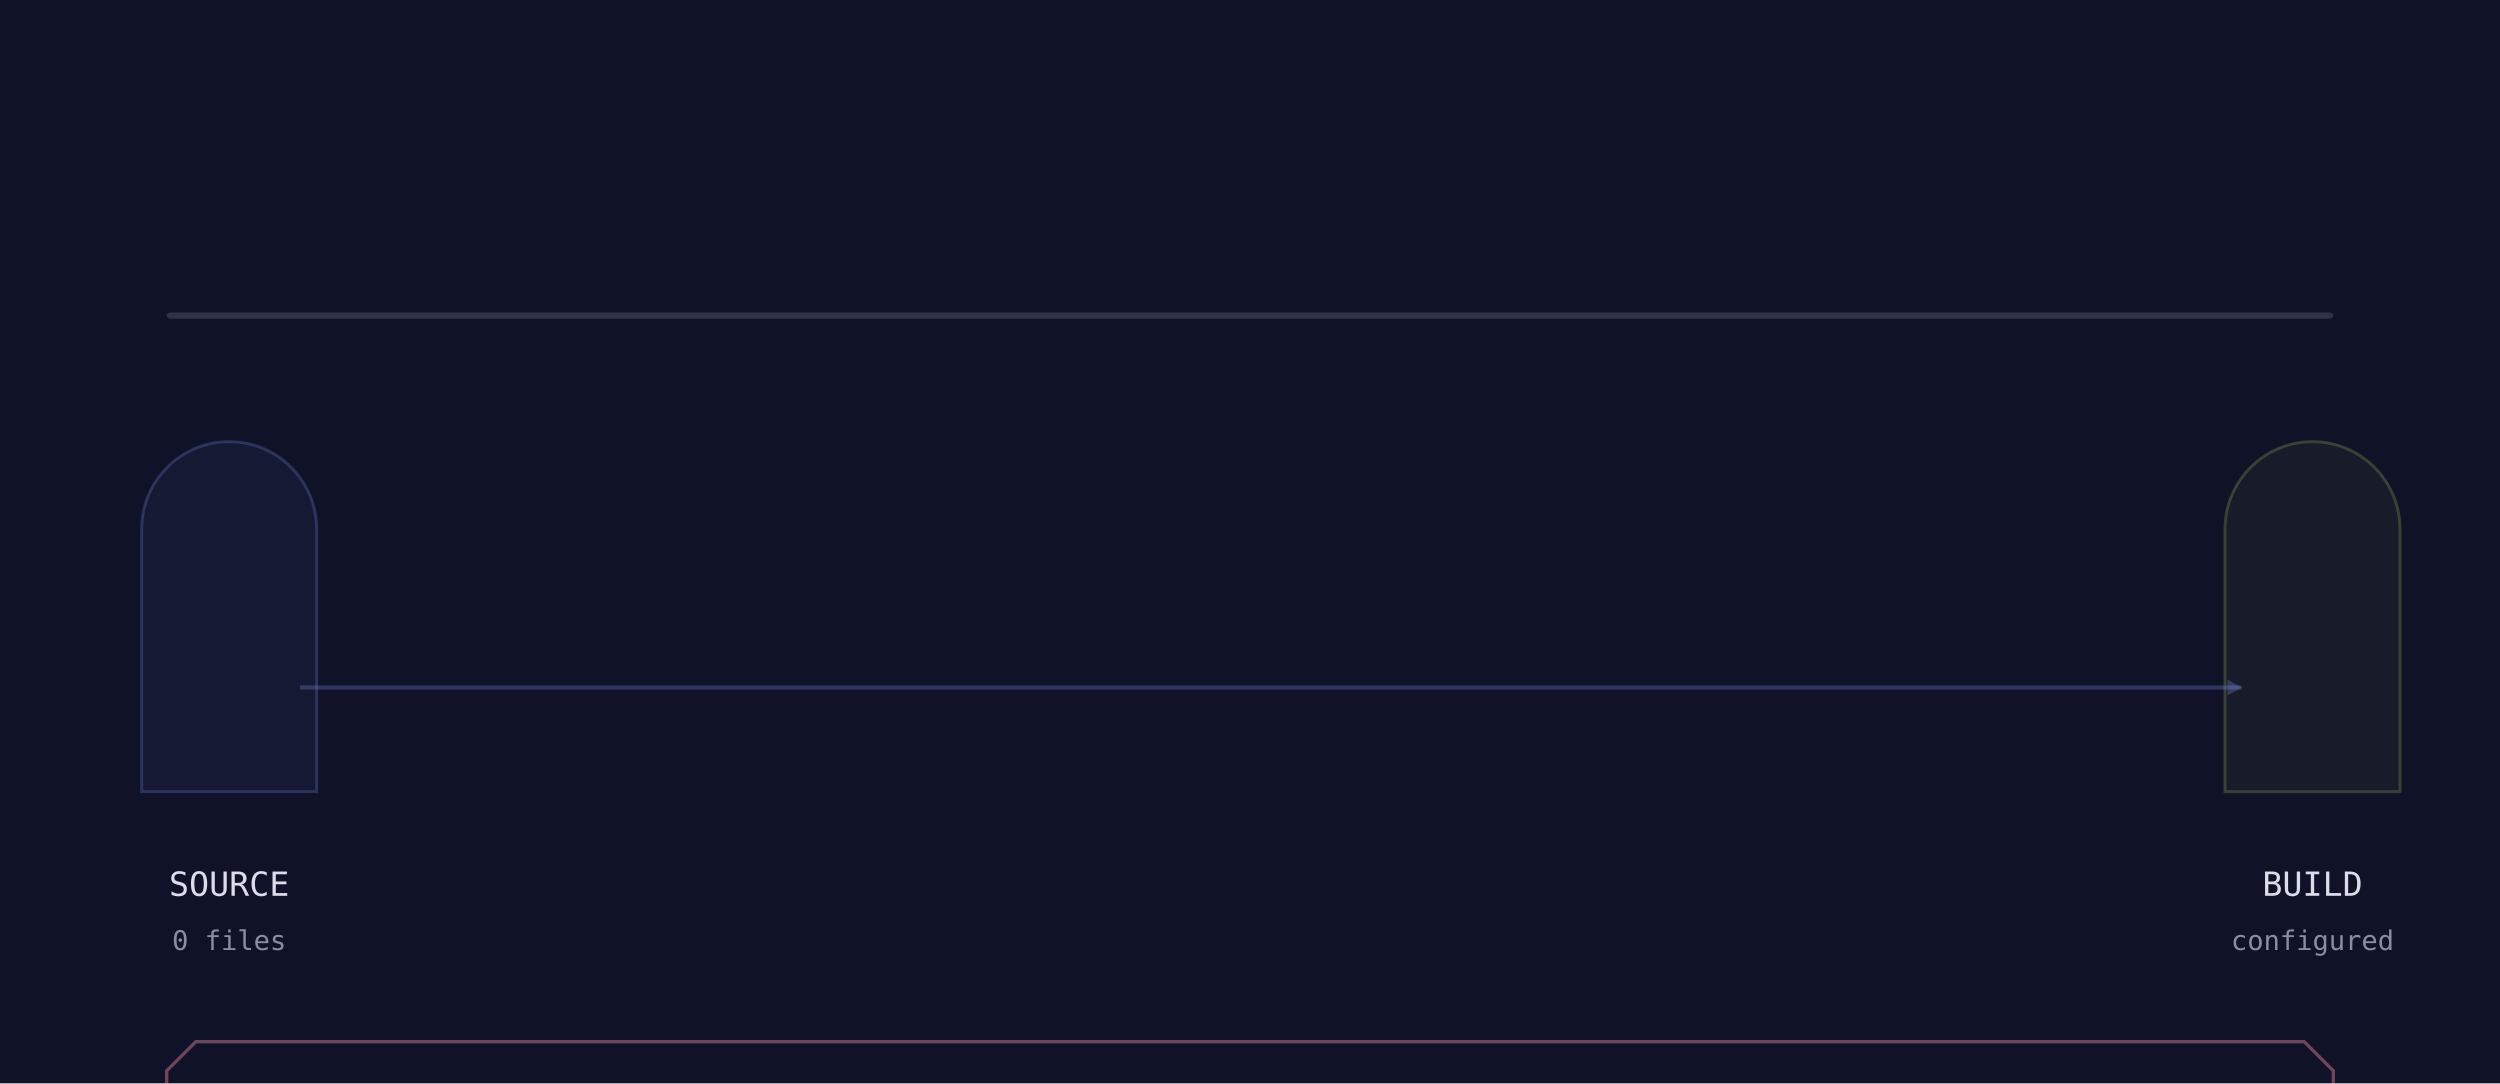
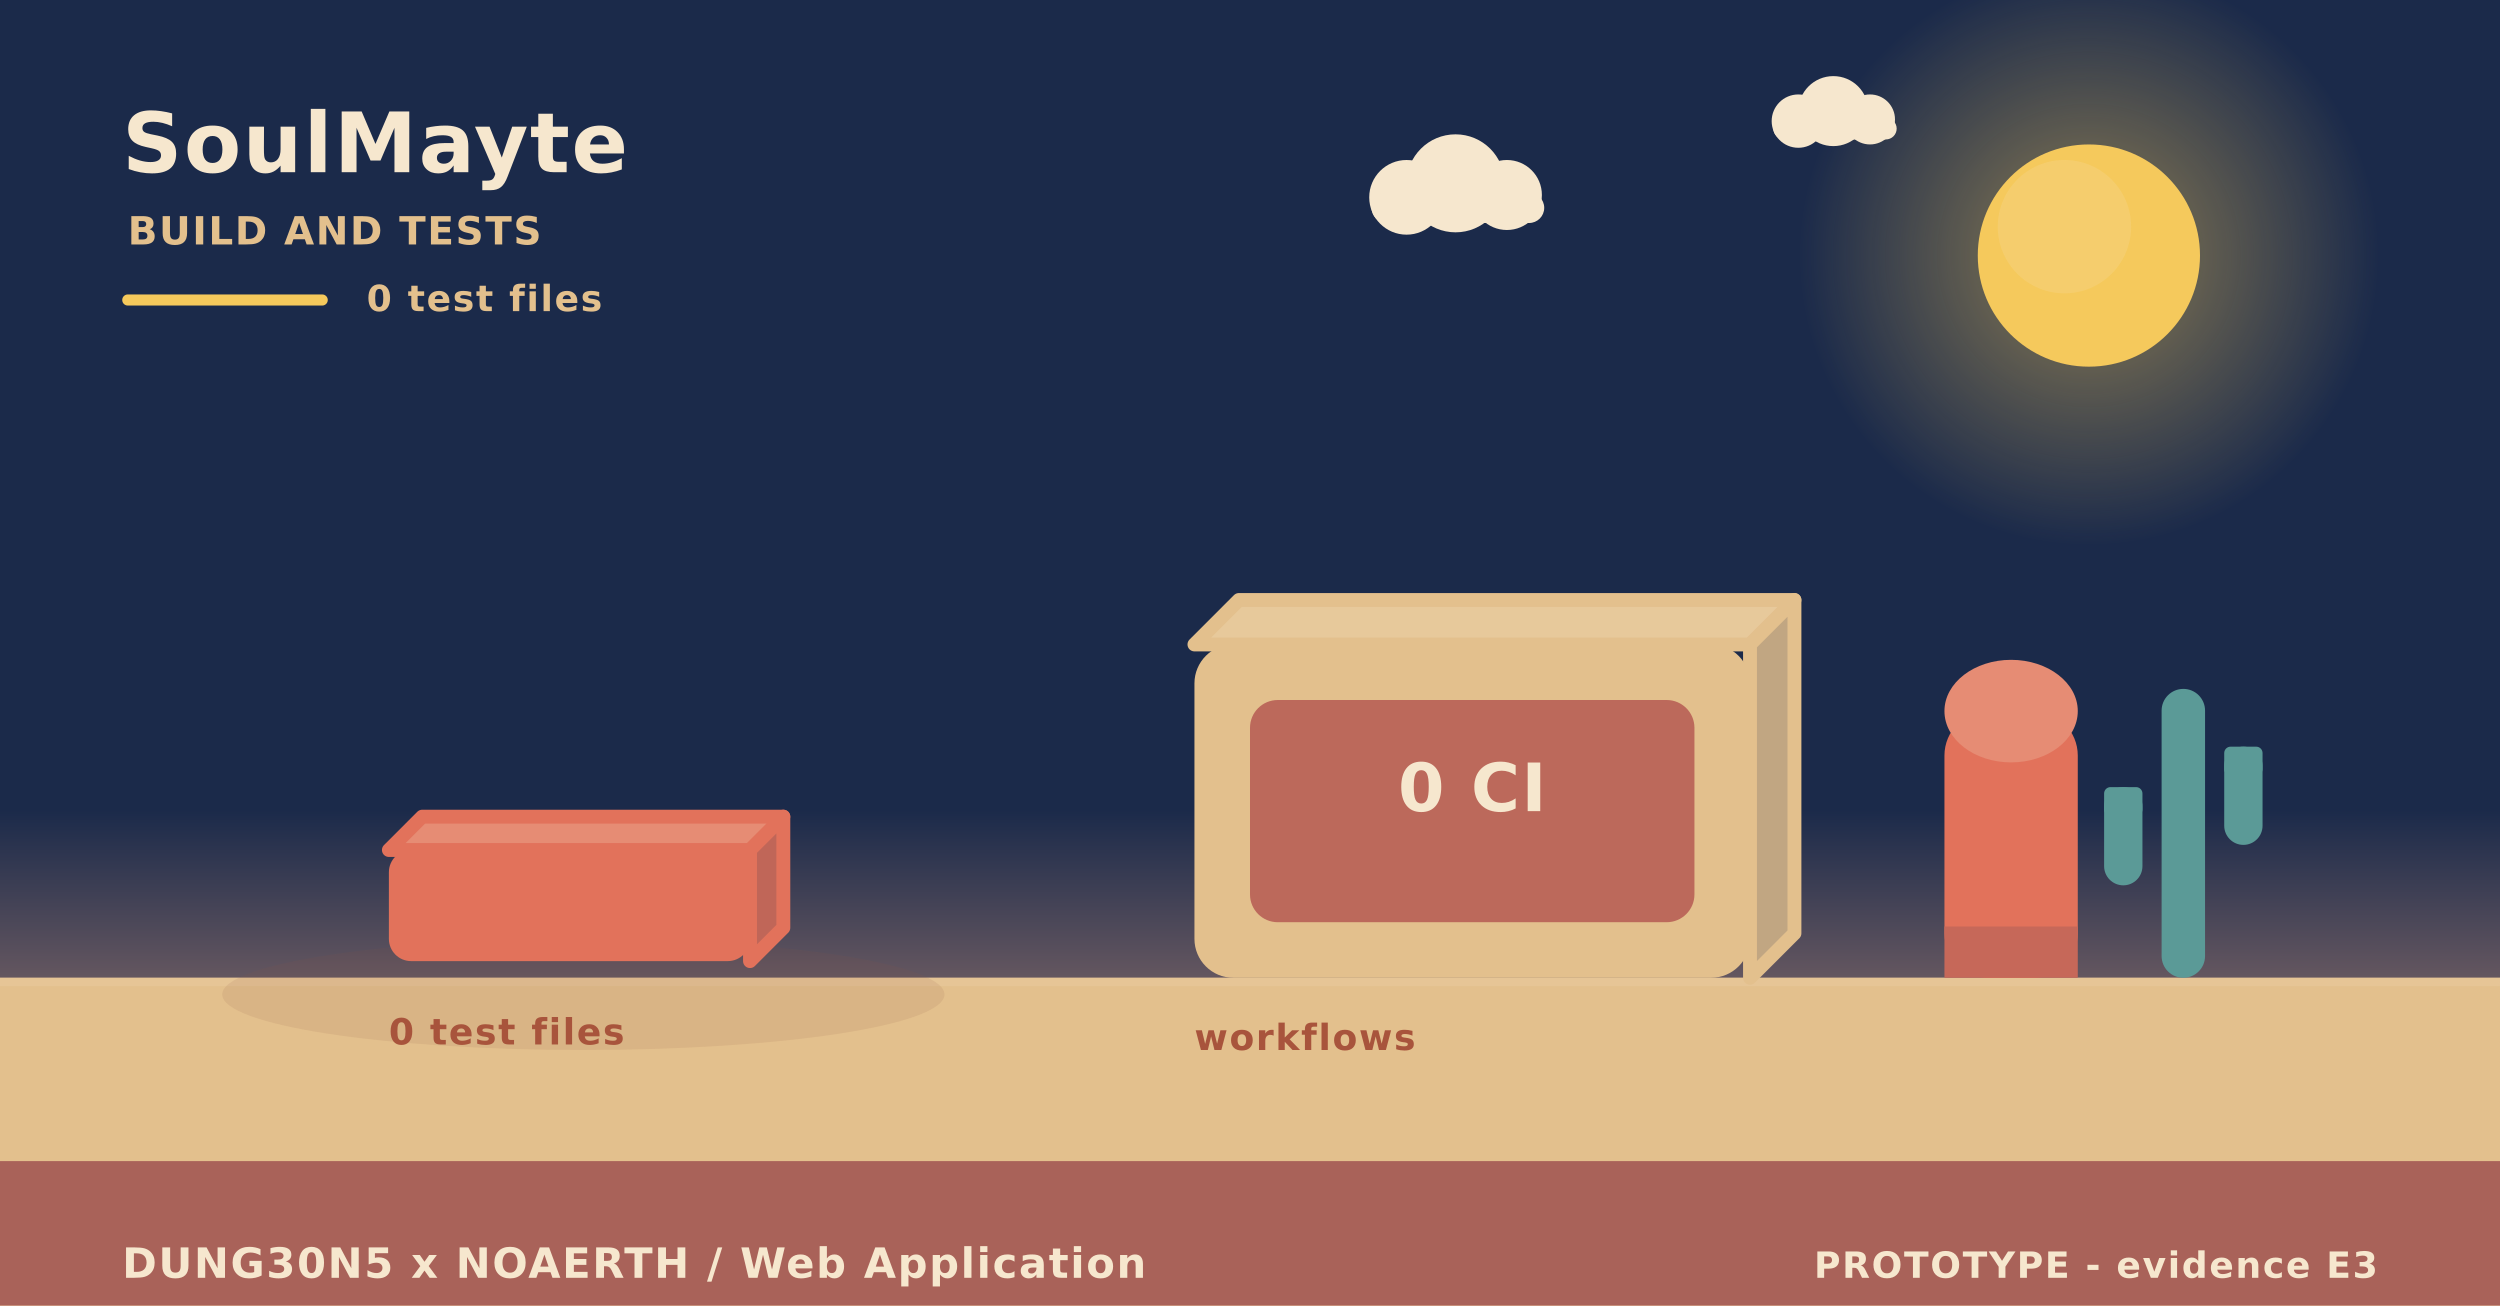
- <svg xmlns="http://www.w3.org/2000/svg" viewBox="0 0 1200 520" width="1200" height="520" role="img" aria-label="SoulMayte build evidence">
-   <rect width="1200" height="520" fill="#101228" />
-   <defs>
-     <linearGradient id="gb" x1="0" y1="0" x2="1" y2="1">
-       <stop offset="0%" stop-color="#8093f1" />
-       <stop offset="100%" stop-color="#a7c957" />
-     </linearGradient>
-   </defs>
-   <rect x="80.00" y="150.00" width="1040.00" height="3.00" rx="2.00" fill="rgba(242,242,255,0.140)" opacity="1.00" />
-   <path d="M68.00,380.00 L68.00,254.00 A42.00,42.00 0 0 1 152.00,254.00 L152.00,380.00 Z" fill="rgba(128,147,241,0.100)" opacity="0.55" stroke="rgba(128,147,241,0.450)" stroke-width="1.4" />
-   <polygon points="-192.26,189.00 -136.83,221.00 -136.83,157.00 -192.26,125.00" fill="#945363" opacity="0.95" />
-   <polygon points="-247.68,221.00 -192.26,253.00 -192.26,189.00 -247.68,157.00" fill="#829d44" opacity="0.95" />
-   <polygon points="-192.26,125.00 -136.83,157.00 -192.26,189.00 -247.68,157.00" fill="#8093f1" opacity="0.95" />
-   <text x="110" y="430" font-family="ui-monospace,Menlo,monospace" font-size="16" fill="rgba(242,242,255,0.900)" text-anchor="middle">SOURCE</text>
-   <text x="110" y="456" font-family="ui-monospace,Menlo,monospace" font-size="13" fill="rgba(242,242,255,0.550)" text-anchor="middle">0 files</text>
-   <path d="M1068.00,380.00 L1068.00,254.00 A42.00,42.00 0 0 1 1152.00,254.00 L1152.00,380.00 Z" fill="rgba(167,201,87,0.100)" opacity="0.55" stroke="rgba(167,201,87,0.450)" stroke-width="1.4" />
-   <polygon points="673.77,689.00 729.19,721.00 729.19,657.00 673.77,625.00" fill="#945363" opacity="0.95" />
-   <polygon points="618.34,721.00 673.77,753.00 673.77,689.00 618.34,657.00" fill="#829d44" opacity="0.95" />
-   <polygon points="673.77,625.00 729.19,657.00 673.77,689.00 618.34,657.00" fill="#a7c957" opacity="0.95" />
-   <text x="1110" y="430" font-family="ui-monospace,Menlo,monospace" font-size="16" fill="rgba(242,242,255,0.900)" text-anchor="middle">BUILD</text>
-   <text x="1110" y="456" font-family="ui-monospace,Menlo,monospace" font-size="13" fill="rgba(242,242,255,0.550)" text-anchor="middle">configured</text>
-   <line x1="144.00" y1="330.00" x2="1076.00" y2="330.00" stroke="rgba(128,147,241,0.500)" stroke-width="2.00" opacity="0.55" />
-   <polygon points="1076.00,330.00 1069.20,326.20 1069.20,333.80" fill="rgba(128,147,241,0.500)" opacity="0.55" />
-   <path d="M94.00,500.00 H1106.00 L1120.00,514.00 V546.00 L1106.00,560.00 H94.00 L80.00,546.00 V514.00 Z" fill="none" stroke="rgba(255,143,171,0.500)" stroke-width="1.60" opacity="0.80" />
-   <text x="600" y="536" font-family="ui-monospace,Menlo,monospace" font-size="16" fill="rgba(255,143,171,0.950)" text-anchor="middle">no test suite present in this repository — shown as measured, not implied</text>
+ <svg xmlns="http://www.w3.org/2000/svg" width="900" height="470" viewBox="0 0 900 470" role="img" aria-label="SoulMayte - how it is verified">
+   <linearGradient id="skyb" x1="0" y1="0" x2="0" y2="1">
+     <stop offset="0" stop-color="#1b2a4a" />
+     <stop offset="0.62" stop-color="#1b2a4a" />
+     <stop offset="1" stop-color="#f3ad8a" />
+   </linearGradient>
+   <rect width="900" height="470" fill="url(#skyb)" />
+   <radialGradient id="sunb">
+     <stop offset="0.35" stop-color="#f5c95c" stop-opacity="0.34" />
+     <stop offset="1" stop-color="#f5c95c" stop-opacity="0" />
+   </radialGradient>
+   <circle cx="752" cy="92" r="104" fill="url(#sunb)" />
+   <circle cx="752" cy="92" r="40" fill="#f5c95c" />
+   <circle cx="743.2" cy="81.6" r="24" fill="#f5d27e" opacity="0.5" />
+   <g>
+     <circle cx="524" cy="66" r="17.64" fill="#f6e7ce" />
+     <circle cx="506.36" cy="71.04" r="13.44" fill="#f6e7ce" />
+     <circle cx="542.48" cy="70.2" r="12.6" fill="#f6e7ce" />
+     <rect x="493.76" y="69.36" width="62.16" height="10.92" rx="5.46" fill="#f6e7ce" />
+   </g>
+   <g>
+     <circle cx="660" cy="40" r="12.6" fill="#f6e7ce" />
+     <circle cx="647.4" cy="43.6" r="9.6" fill="#f6e7ce" />
+     <circle cx="673.2" cy="43" r="9" fill="#f6e7ce" />
+     <rect x="638.4" y="42.4" width="44.4" height="7.8" rx="3.9" fill="#f6e7ce" />
+   </g>
+   <rect x="0" y="352" width="900" height="118" fill="#e3c08d" />
+   <rect x="0" y="352" width="900" height="3" fill="#e6c596" />
+   <text x="44" y="62" font-family="Verdana,DejaVu Sans,sans-serif" font-size="30" font-weight="700" letter-spacing="0.6" fill="#f6e7ce" text-anchor="start">SoulMayte</text>
+   <text x="46" y="88" font-family="Verdana,DejaVu Sans,sans-serif" font-size="14" font-weight="700" letter-spacing="0.6" fill="#e3c08d" text-anchor="start">BUILD AND TESTS</text>
+   <rect x="44" y="106" width="74" height="4" rx="2" fill="#f5c95c" />
+   <text x="132" y="112" font-family="Verdana,DejaVu Sans,sans-serif" font-size="13" font-weight="700" letter-spacing="0.6" fill="#e3c08d" text-anchor="start">0 test files</text>
+   <ellipse cx="210" cy="358" rx="130" ry="20" fill="rgba(138,90,68,0.11)" />
+   <path d="M140,306 L270,306 L282,294 L152,294 Z" fill="#e68c74" stroke="#e2725b" stroke-width="5" stroke-linejoin="round" />
+   <path d="M270,306 L282,294 L282,334 L270,346 Z" fill="#c06658" stroke="#e2725b" stroke-width="5" stroke-linejoin="round" />
+   <rect x="140" y="306" width="130" height="40" rx="8" fill="#e2725b" />
+   <text x="140" y="376" font-family="Verdana,DejaVu Sans,sans-serif" font-size="13" font-weight="700" letter-spacing="0.6" fill="#a8543c" text-anchor="start">0 test files</text>
+   <path d="M430,232 L630,232 L646,216 L446,216 Z" fill="#e7c99b" stroke="#e3c08d" stroke-width="5" stroke-linejoin="round" />
+   <path d="M630,232 L646,216 L646,336 L630,352 Z" fill="#c1a682" stroke="#e3c08d" stroke-width="5" stroke-linejoin="round" />
+   <rect x="430" y="232" width="200" height="120" rx="14" fill="#e3c08d" />
+   <rect x="450" y="252" width="160" height="80" rx="10" fill="#ba6458" opacity="0.94" />
+   <text x="530" y="292" font-family="Verdana,DejaVu Sans,sans-serif" font-size="24" font-weight="700" letter-spacing="0.6" fill="#f6e7ce" text-anchor="middle">0 CI</text>
+   <text x="430" y="378" font-family="Verdana,DejaVu Sans,sans-serif" font-size="13" font-weight="700" letter-spacing="0.6" fill="#a8543c" text-anchor="start">workflows</text>
+   <rect x="700" y="256" width="48" height="96" rx="16" fill="#e2725b" />
+   <ellipse cx="724" cy="256" rx="24" ry="18.46" fill="#e68c74" />
+   <rect x="700" y="333.54" width="48" height="18.46" fill="#c66859" />
+   <rect x="778.18" y="248" width="15.64" height="104" rx="7.82" fill="#5b9a97" />
+   <rect x="757.48" y="283.36" width="13.8" height="35.36" rx="6.9" fill="#5b9a97" />
+   <rect x="757.48" y="283.36" width="13.8" height="10.4" rx="2.3" fill="#5b9a97" />
+   <rect x="800.72" y="268.8" width="13.8" height="35.36" rx="6.9" fill="#5b9a97" />
+   <rect x="800.72" y="268.8" width="13.8" height="10.4" rx="2.3" fill="#5b9a97" />
+   <rect x="0" y="418" width="900" height="52" rx="0" fill="#a65c56" opacity="0.94" />
+   <text x="44" y="460" font-family="Verdana,DejaVu Sans,sans-serif" font-size="15" font-weight="700" letter-spacing="0.6" fill="#f6e7ce" text-anchor="start">DUNG30N5 x NOAERTH  /  Web Application</text>
+   <text x="856" y="460" font-family="Verdana,DejaVu Sans,sans-serif" font-size="13" font-weight="700" letter-spacing="0.6" fill="#f6e7ce" text-anchor="end">PROTOTYPE  -  evidence E3</text>
</svg>
